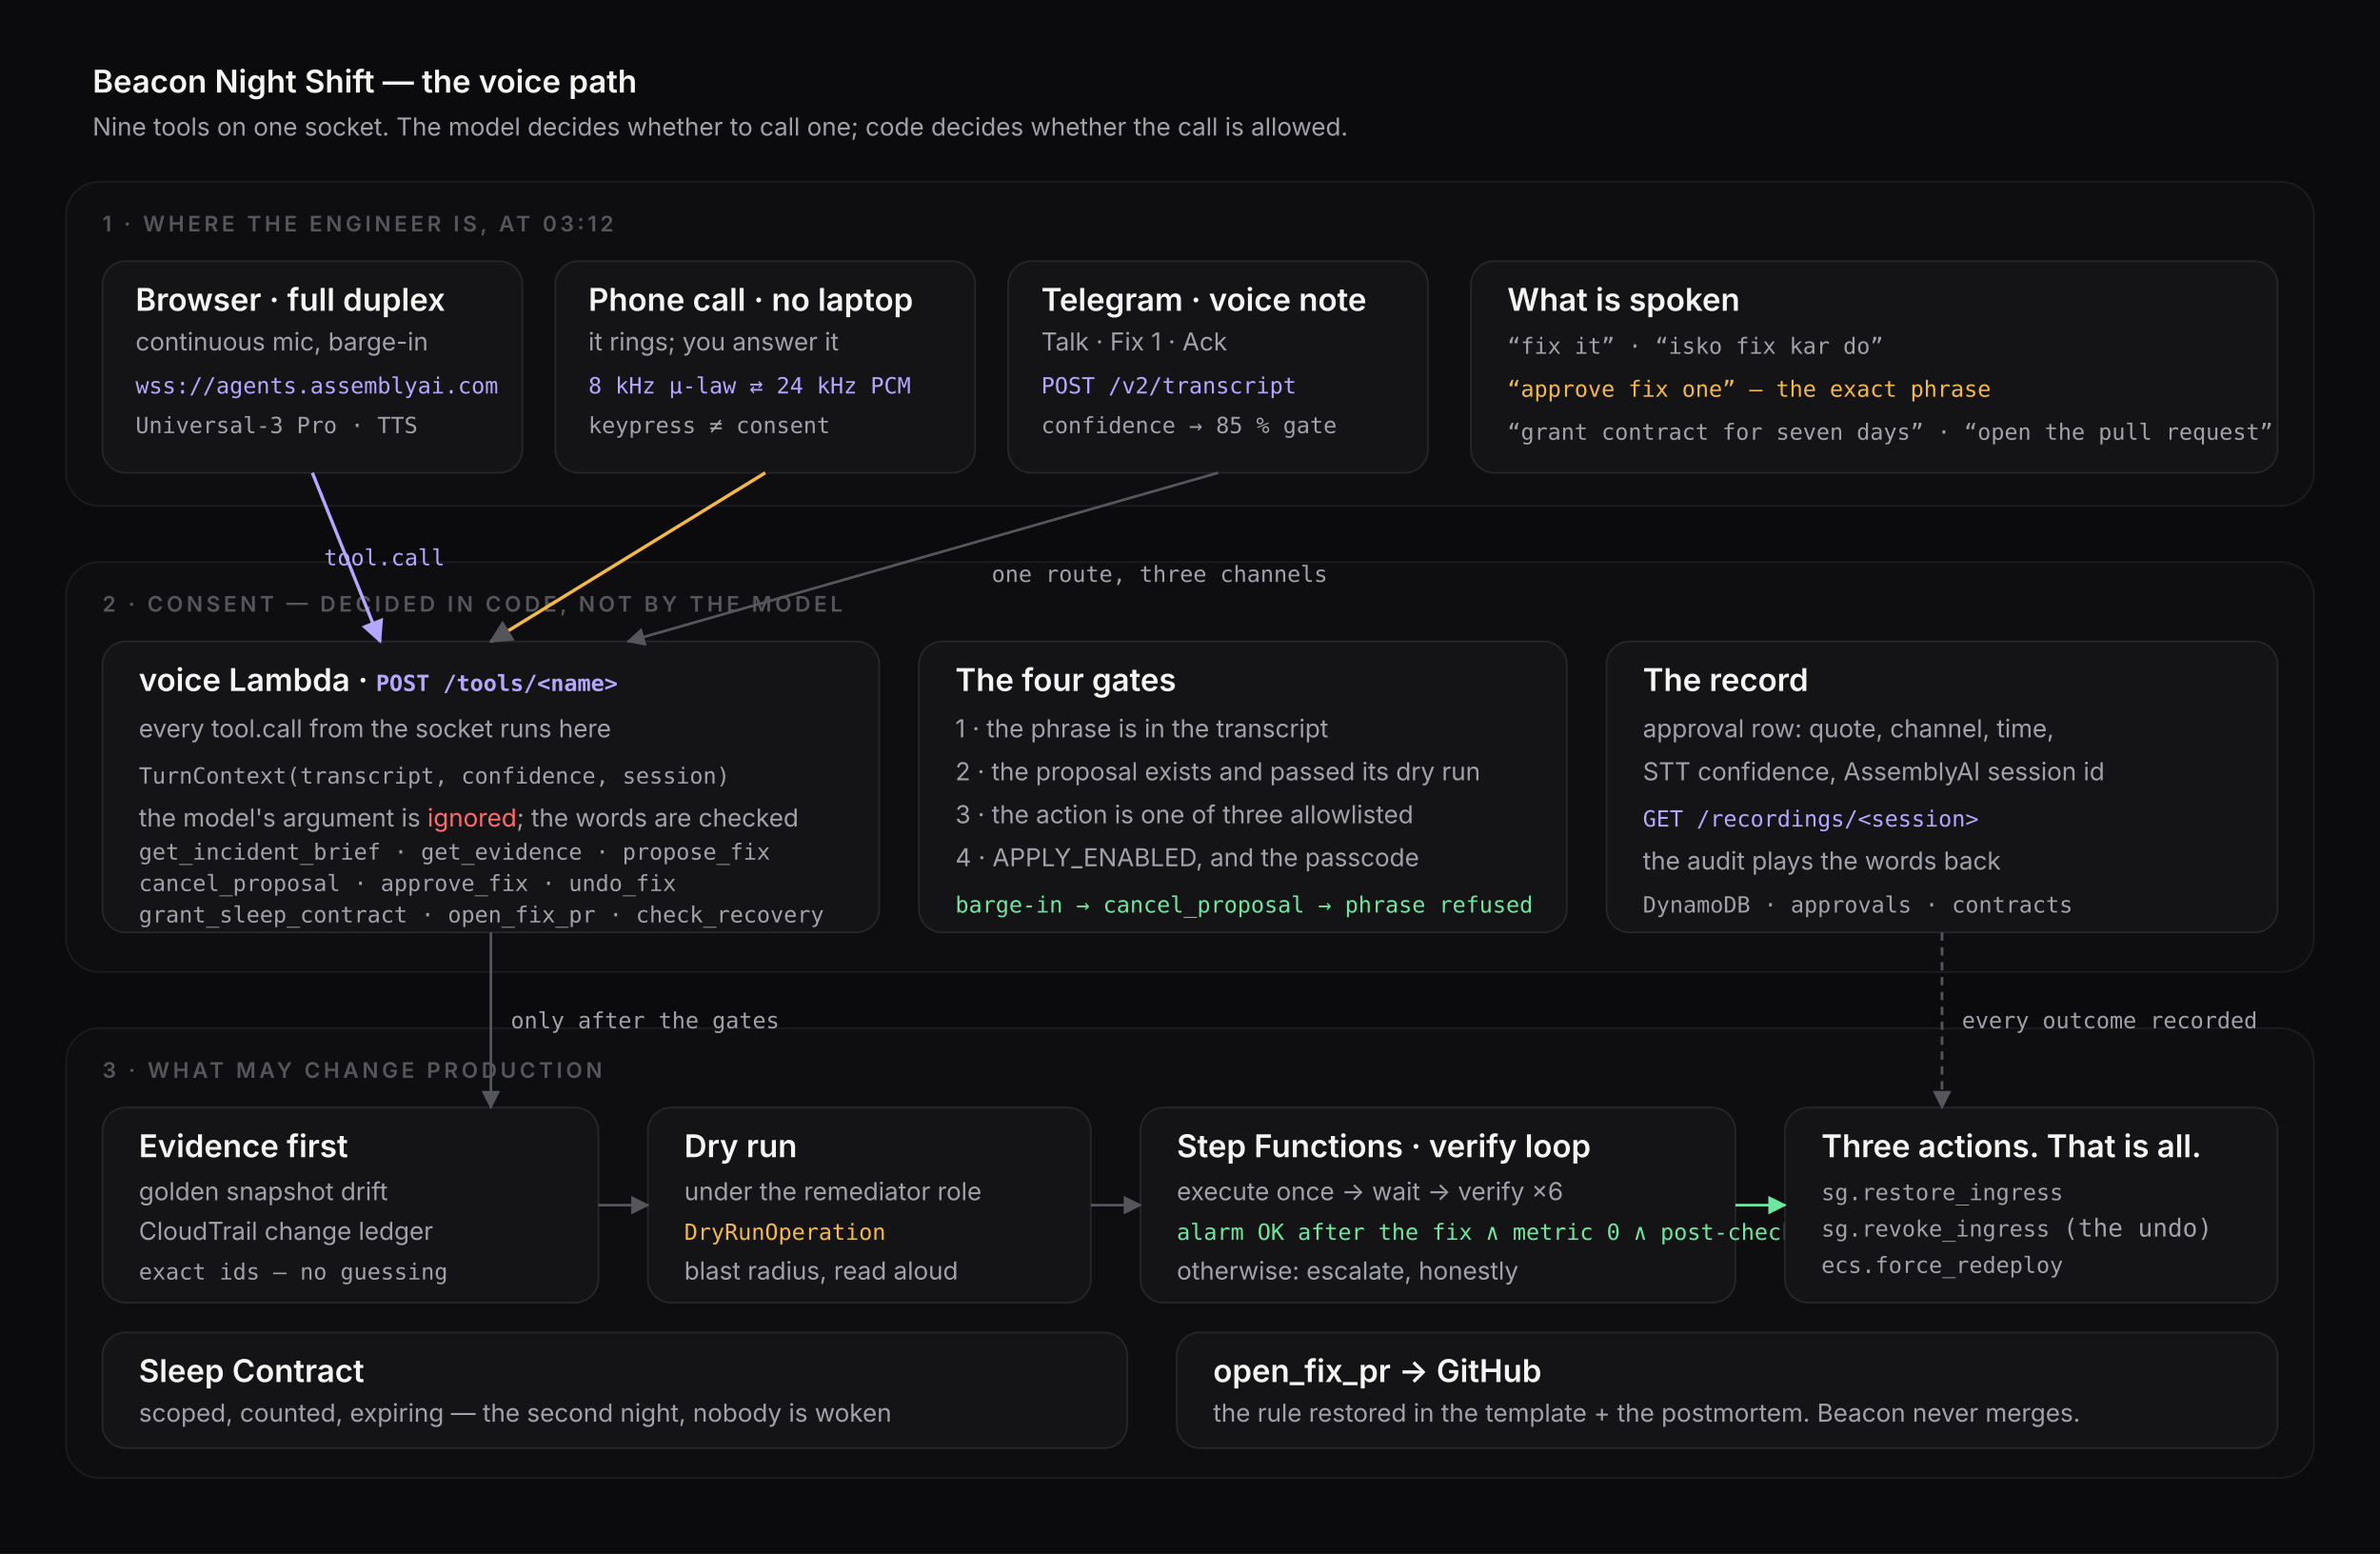
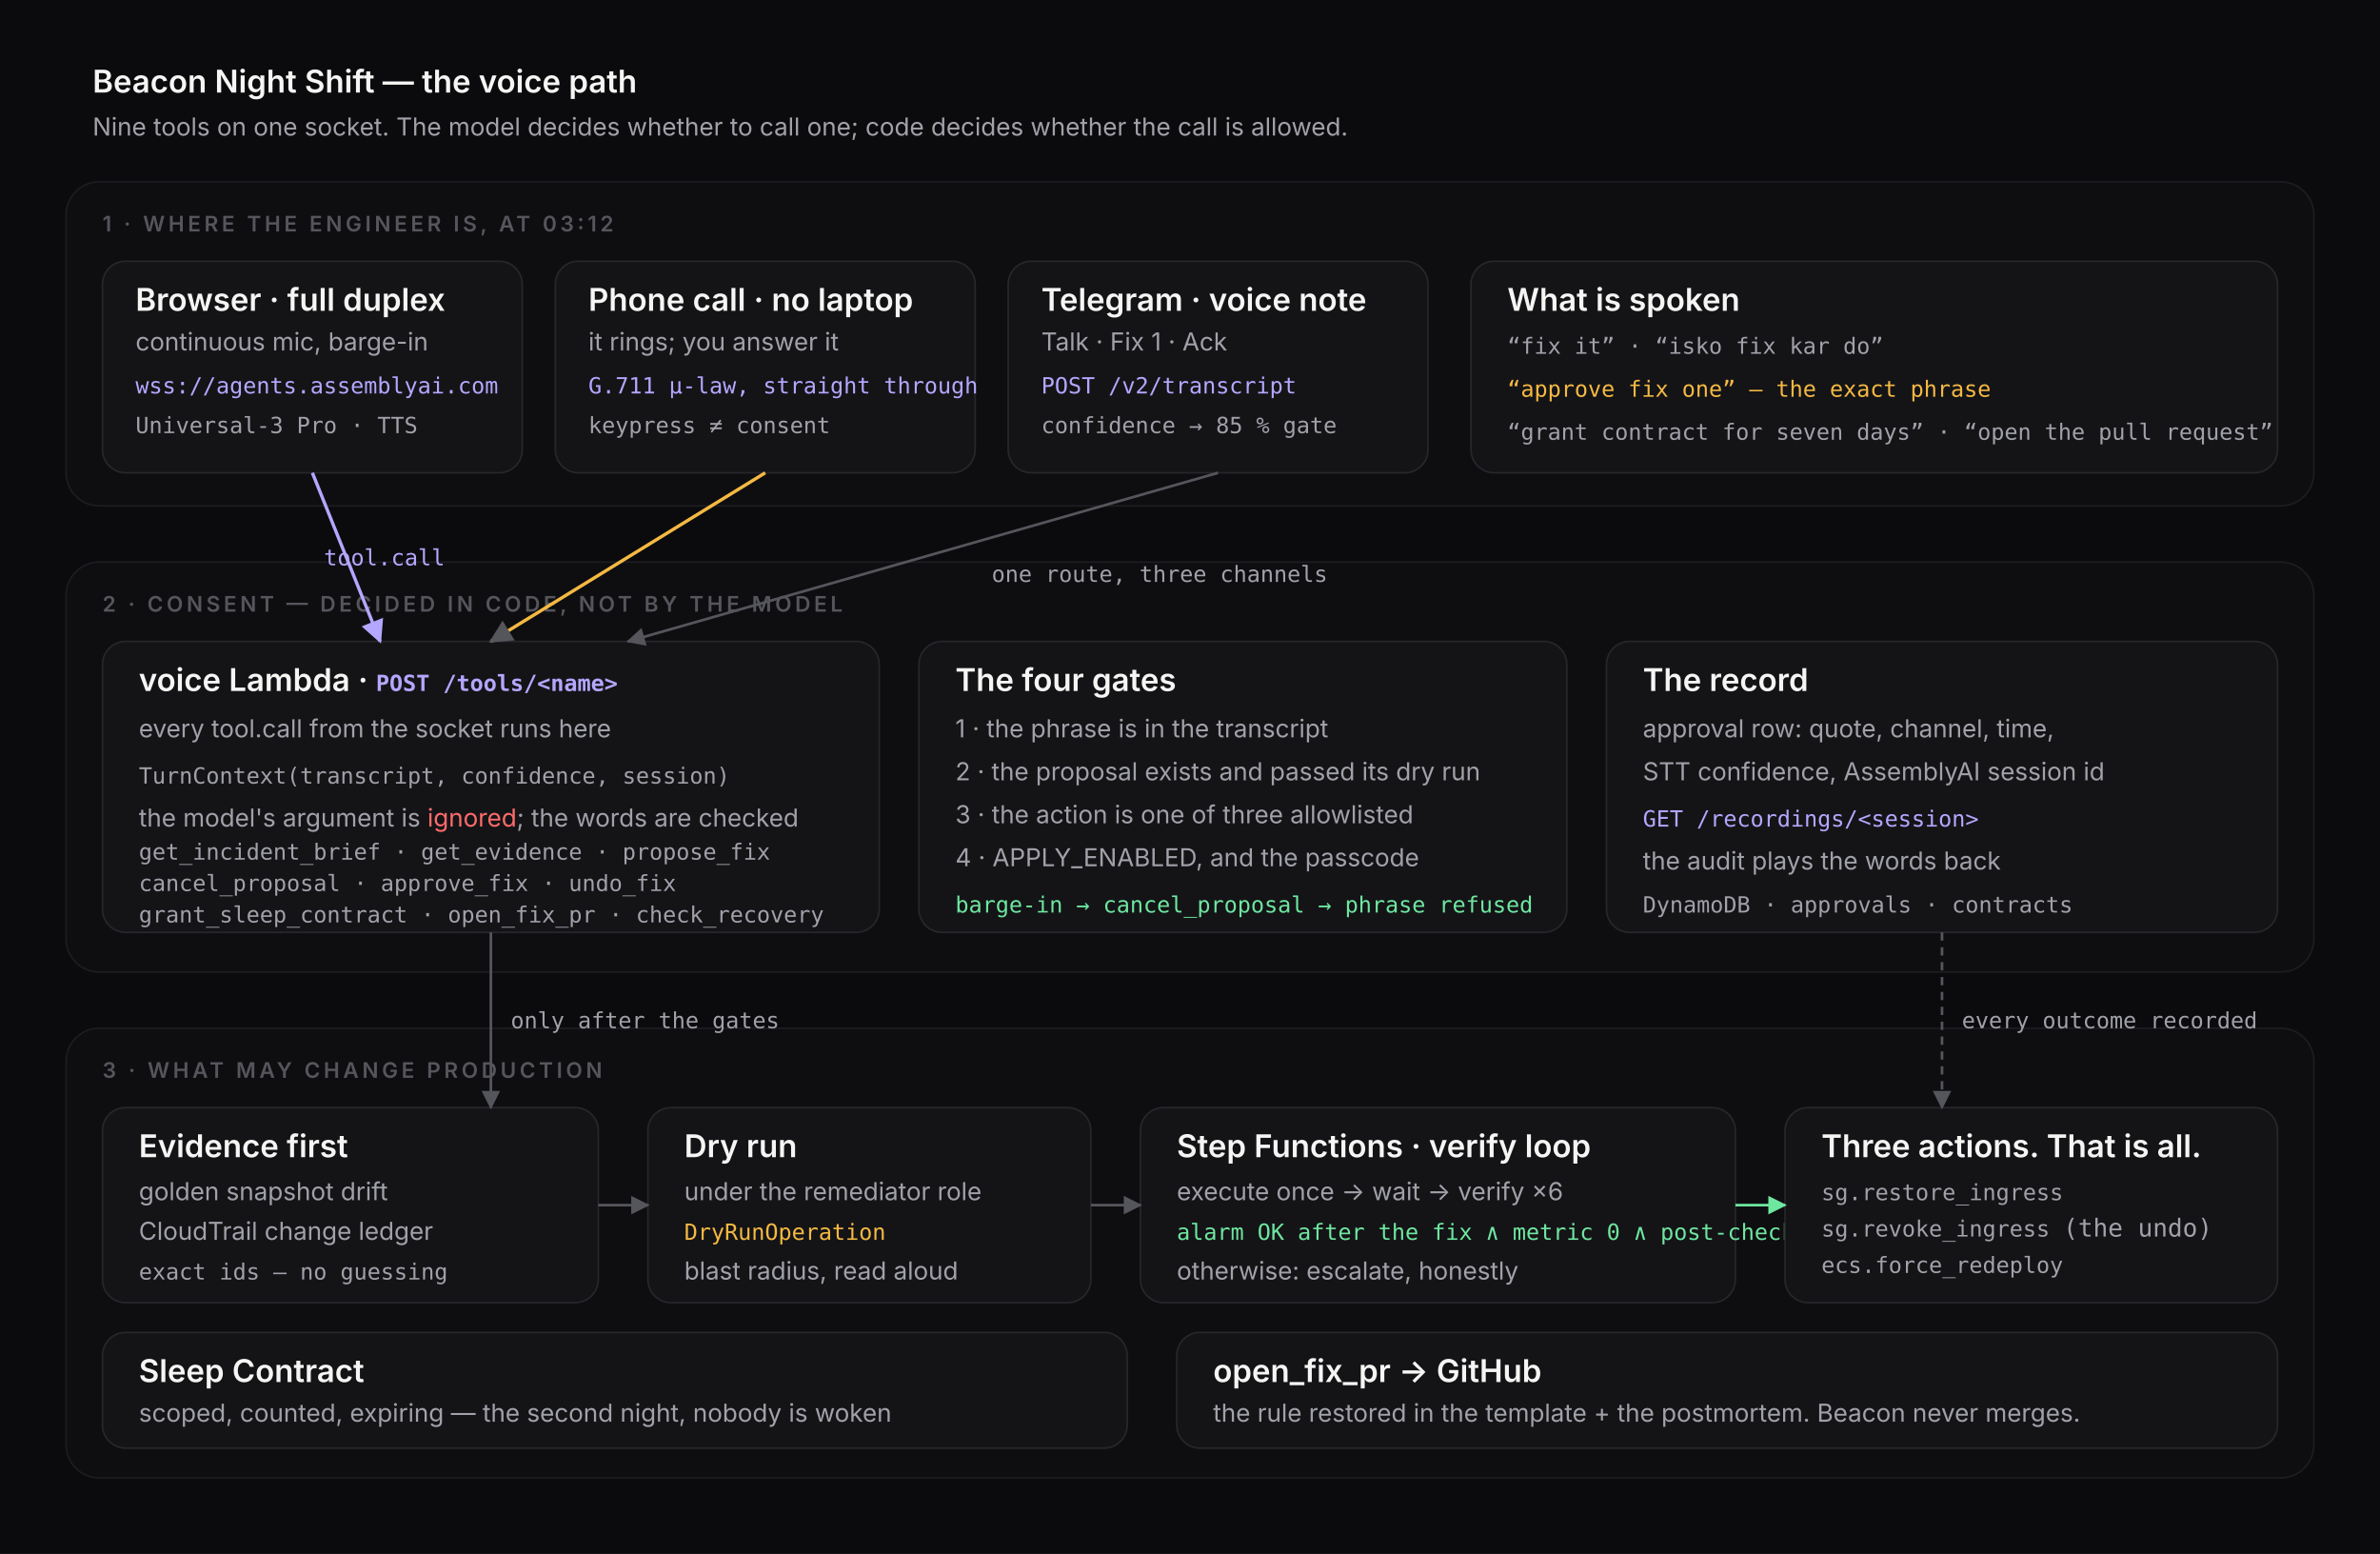
<svg xmlns="http://www.w3.org/2000/svg" viewBox="0 0 1440 940" width="1440" height="940" font-family="Geist, Inter, system-ui, sans-serif">
  <defs>
    <marker id="a" viewBox="0 0 10 10" refX="9" refY="5" markerWidth="7" markerHeight="7" orient="auto-start-reverse">
      <path d="M0 0 L10 5 L0 10 z" fill="#55555c" />
    </marker>
    <marker id="al" viewBox="0 0 10 10" refX="9" refY="5" markerWidth="7" markerHeight="7" orient="auto-start-reverse">
      <path d="M0 0 L10 5 L0 10 z" fill="#b4a7ff" />
    </marker>
    <marker id="ag" viewBox="0 0 10 10" refX="9" refY="5" markerWidth="7" markerHeight="7" orient="auto-start-reverse">
      <path d="M0 0 L10 5 L0 10 z" fill="#6ee7a0" />
    </marker>
    <style>
      .t  { fill:#f5f5f4; font-size:19px; font-weight:600; }
      .s  { fill:#a1a1aa; font-size:15px; }
      .m  { fill:#a1a1aa; font-size:13.5px; font-family:"Geist Mono", ui-monospace, monospace; }
      .k  { fill:#55555c; font-size:13px; letter-spacing:.16em; font-weight:600; }
      .lil{ fill:#b4a7ff; } .grn{ fill:#6ee7a0; } .amb{ fill:#f5b942; } .red{ fill:#ff6b6b; }
      .box{ fill:#141417; stroke:#26262b; }
      .plane { fill:#0e0e11; stroke:#1c1c21; }
    </style>
  </defs>
  <rect width="1440" height="940" fill="#0b0b0d" />
  <text x="56" y="56" class="t" font-size="26">Beacon Night Shift — the voice path</text>
  <text x="56" y="82" class="s">Nine tools on one socket. The model decides whether to call one; code decides whether the call is allowed.</text>
  <rect x="40" y="110" width="1360" height="196" rx="20" class="plane" />
  <text x="62" y="140" class="k">1 · WHERE THE ENGINEER IS, AT 03:12</text>
  <rect x="62" y="158" width="254" height="128" rx="14" class="box" />
  <text x="82" y="188" class="t" font-size="17">Browser · full duplex</text>
  <text x="82" y="212" class="s" font-size="14">continuous mic, barge-in</text>
  <text x="82" y="238" class="m lil" font-size="12.5">wss://agents.assemblyai.com</text>
  <text x="82" y="262" class="m" font-size="12.5">Universal-3 Pro · TTS</text>
  <rect x="336" y="158" width="254" height="128" rx="14" class="box" stroke="#f5b942" />
  <text x="356" y="188" class="t" font-size="17">Phone call · no laptop</text>
  <text x="356" y="212" class="s" font-size="14">it rings; you answer it</text>
-   <text x="356" y="238" class="m lil" font-size="12.5">8 kHz µ-law ⇄ 24 kHz PCM</text>
+   <text x="356" y="238" class="m lil" font-size="12.5">G.711 µ-law, straight through</text>
  <text x="356" y="262" class="m" font-size="12.5">keypress ≠ consent</text>
  <rect x="610" y="158" width="254" height="128" rx="14" class="box" />
  <text x="630" y="188" class="t" font-size="17">Telegram · voice note</text>
  <text x="630" y="212" class="s" font-size="14">Talk · Fix 1 · Ack</text>
  <text x="630" y="238" class="m lil" font-size="12.5">POST /v2/transcript</text>
  <text x="630" y="262" class="m" font-size="12.5">confidence → 85 % gate</text>
  <rect x="890" y="158" width="488" height="128" rx="14" class="box" />
  <text x="912" y="188" class="t">What is spoken</text>
  <text x="912" y="214" class="m">“fix it”  ·  “isko fix kar do”</text>
  <text x="912" y="240" class="m amb">“approve fix one”  — the exact phrase</text>
  <text x="912" y="266" class="m">“grant contract for seven days”  ·  “open the pull request”</text>
  <rect x="40" y="340" width="1360" height="248" rx="20" class="plane" />
  <text x="62" y="370" class="k">2 · CONSENT — DECIDED IN CODE, NOT BY THE MODEL</text>
  <rect x="62" y="388" width="470" height="176" rx="14" class="box" stroke="#b4a7ff" />
  <text x="84" y="418" class="t">voice Lambda · <tspan class="m lil" font-size="15">POST /tools/&lt;name&gt;</tspan>
  </text>
  <text x="84" y="446" class="s">every tool.call from the socket runs here</text>
  <text x="84" y="474" class="m">TurnContext(transcript, confidence, session)</text>
  <text x="84" y="500" class="s">the model's argument is <tspan class="red">ignored</tspan>; the words are checked</text>
  <text x="84" y="520" class="m" font-size="11">get_incident_brief · get_evidence · propose_fix</text>
  <text x="84" y="539" class="m" font-size="11">cancel_proposal · approve_fix · undo_fix</text>
  <text x="84" y="558" class="m" font-size="11">grant_sleep_contract · open_fix_pr · check_recovery</text>
  <rect x="556" y="388" width="392" height="176" rx="14" class="box" />
  <text x="578" y="418" class="t">The four gates</text>
  <text x="578" y="446" class="s">1 · the phrase is in the transcript</text>
  <text x="578" y="472" class="s">2 · the proposal exists and passed its dry run</text>
  <text x="578" y="498" class="s">3 · the action is one of three allowlisted</text>
  <text x="578" y="524" class="s">4 · APPLY_ENABLED, and the passcode</text>
  <text x="578" y="552" class="m grn">barge-in → cancel_proposal → phrase refused</text>
  <rect x="972" y="388" width="406" height="176" rx="14" class="box" />
  <text x="994" y="418" class="t">The record</text>
  <text x="994" y="446" class="s">approval row: quote, channel, time,</text>
  <text x="994" y="472" class="s">STT confidence, AssemblyAI session id</text>
  <text x="994" y="500" class="m lil">GET /recordings/&lt;session&gt;</text>
  <text x="994" y="526" class="s">the audit plays the words back</text>
  <text x="994" y="552" class="m">DynamoDB · approvals · contracts</text>
  <rect x="40" y="622" width="1360" height="272" rx="20" class="plane" />
  <text x="62" y="652" class="k">3 · WHAT MAY CHANGE PRODUCTION</text>
  <rect x="62" y="670" width="300" height="118" rx="14" class="box" />
  <text x="84" y="700" class="t">Evidence first</text>
  <text x="84" y="726" class="s">golden snapshot drift</text>
  <text x="84" y="750" class="s">CloudTrail change ledger</text>
  <text x="84" y="774" class="m">exact ids — no guessing</text>
  <rect x="392" y="670" width="268" height="118" rx="14" class="box" />
  <text x="414" y="700" class="t">Dry run</text>
  <text x="414" y="726" class="s">under the remediator role</text>
  <text x="414" y="750" class="m amb">DryRunOperation</text>
  <text x="414" y="774" class="s">blast radius, read aloud</text>
  <rect x="690" y="670" width="360" height="118" rx="14" class="box" stroke="#6ee7a0" />
  <text x="712" y="700" class="t">Step Functions · verify loop</text>
  <text x="712" y="726" class="s">execute once → wait → verify ×6</text>
  <text x="712" y="750" class="m grn" font-size="11.5">alarm OK after the fix ∧ metric 0 ∧ post-check</text>
  <text x="712" y="774" class="s">otherwise: escalate, honestly</text>
  <rect x="1080" y="670" width="298" height="118" rx="14" class="box" />
  <text x="1102" y="700" class="t">Three actions. That is all.</text>
  <text x="1102" y="726" class="m">sg.restore_ingress</text>
  <text x="1102" y="748" class="m">sg.revoke_ingress <tspan class="s">(the undo)</tspan>
  </text>
  <text x="1102" y="770" class="m">ecs.force_redeploy</text>
  <rect x="62" y="806" width="620" height="70" rx="14" class="box" />
  <text x="84" y="836" class="t">Sleep Contract</text>
  <text x="84" y="860" class="s">scoped, counted, expiring — the second night, nobody is woken</text>
  <rect x="712" y="806" width="666" height="70" rx="14" class="box" stroke="#b4a7ff" />
  <text x="734" y="836" class="t">open_fix_pr → GitHub</text>
  <text x="734" y="860" class="s">the rule restored in the template + the postmortem. Beacon never merges.</text>
  <path d="M189 286 L230 388" stroke="#b4a7ff" stroke-width="2" fill="none" marker-end="url(#al)" />
  <text x="196" y="342" class="m lil">tool.call</text>
  <path d="M463 286 L297 388" stroke="#f5b942" stroke-width="2" fill="none" marker-end="url(#a)" />
  <path d="M737 286 L380 388" stroke="#55555c" stroke-width="1.6" fill="none" marker-end="url(#a)" />
  <text x="600" y="352" class="m">one route, three channels</text>
  <path d="M297 564 L297 670" stroke="#55555c" stroke-width="1.6" fill="none" marker-end="url(#a)" />
  <text x="309" y="622" class="m">only after the gates</text>
  <path d="M362 729 L392 729" stroke="#55555c" stroke-width="1.6" fill="none" marker-end="url(#a)" />
  <path d="M660 729 L690 729" stroke="#55555c" stroke-width="1.6" fill="none" marker-end="url(#a)" />
  <path d="M1050 729 L1080 729" stroke="#6ee7a0" stroke-width="1.6" fill="none" marker-end="url(#ag)" />
  <path d="M1175 564 L1175 670" stroke="#55555c" stroke-width="1.6" fill="none" marker-end="url(#a)" stroke-dasharray="5 4" />
  <text x="1187" y="622" class="m">every outcome recorded</text>
</svg>
